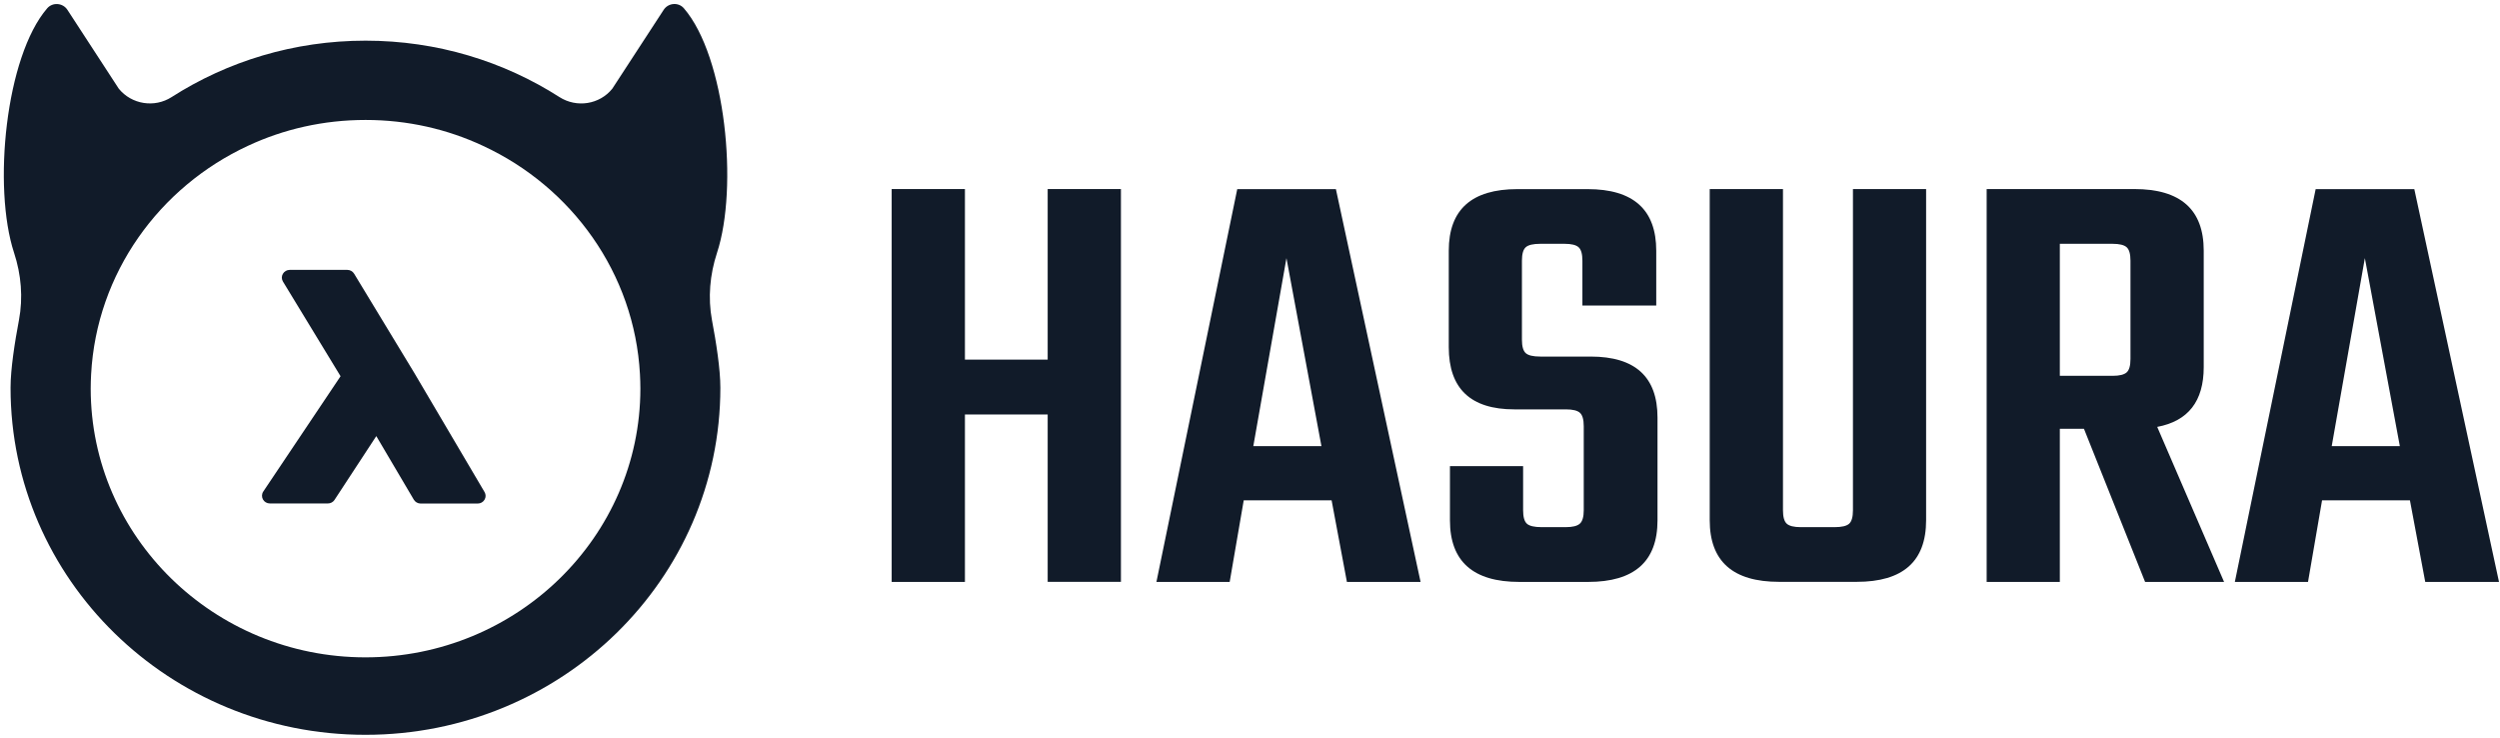
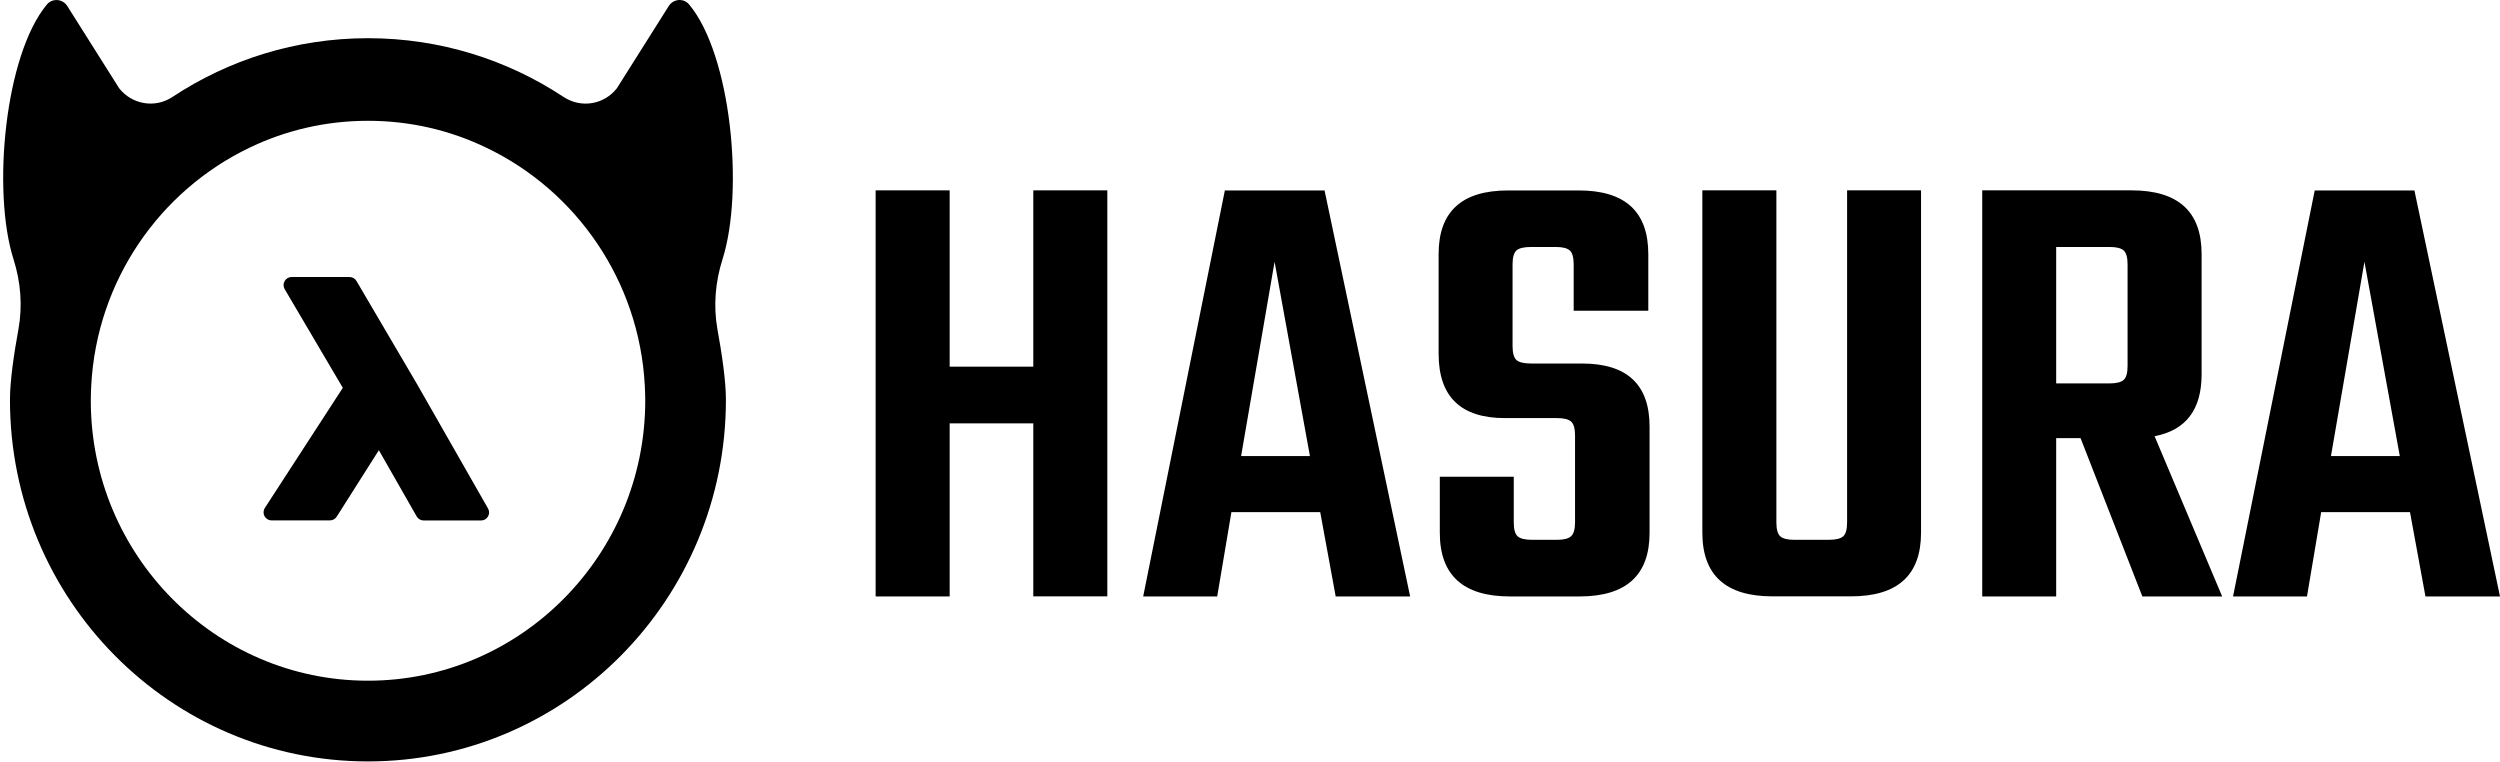
- <svg xmlns="http://www.w3.org/2000/svg" width="522" height="154" viewBox="0 0 522 154" fill="none">
-   <path d="M149.769 52.797C154.266 39.11 151.561 11.806 142.847 1.725C141.705 0.403 139.58 0.592 138.631 2.051L127.898 18.52C125.245 21.817 120.467 22.573 116.865 20.272C105.218 12.819 91.305 8.491 76.356 8.491C61.406 8.491 47.493 12.819 35.846 20.272C32.262 22.573 27.484 21.8 24.814 18.52L14.08 2.051C13.131 0.592 11.006 0.42 9.864 1.725C1.151 11.823 -1.555 39.127 2.942 52.797C4.436 57.348 4.84 62.156 3.961 66.827C3.083 71.464 2.205 77.062 2.205 80.961C2.205 120.991 35.407 153.43 76.338 153.43C117.287 153.43 150.471 120.974 150.471 80.961C150.471 77.062 149.593 71.464 148.715 66.827C147.854 62.156 148.275 57.348 149.769 52.797ZM76.338 137.254C44.682 137.254 18.946 112.078 18.946 81.132C18.946 80.119 18.981 79.123 19.034 78.127C20.176 57.039 33.281 39.025 51.814 30.438C59.245 26.969 67.572 25.046 76.356 25.046C85.139 25.046 93.448 26.969 100.897 30.455C119.43 39.042 132.535 57.073 133.677 78.144C133.73 79.14 133.765 80.154 133.765 81.15C133.747 112.078 107.994 137.254 76.338 137.254Z" fill="#111B29" />
-   <path d="M101.212 102.736L86.543 77.869L73.966 57.142C73.667 56.644 73.122 56.352 72.543 56.352H60.527C59.929 56.352 59.385 56.661 59.086 57.176C58.788 57.674 58.805 58.292 59.104 58.79L71.137 78.556L54.993 102.633C54.659 103.131 54.642 103.766 54.923 104.281C55.204 104.796 55.766 105.123 56.381 105.123H68.484C69.047 105.123 69.574 104.848 69.872 104.384L78.603 91.058L86.438 104.333C86.737 104.831 87.281 105.14 87.861 105.14H99.789C100.386 105.14 100.931 104.831 101.212 104.333C101.511 103.852 101.511 103.234 101.212 102.736Z" fill="#111B29" />
-   <path d="M218.844 39.473H234.145V121.49H218.844V86.544H201.558V121.508H186.257V39.473H201.558V75.089H218.844V39.473Z" fill="#111B29" />
-   <path d="M281.348 121.506L278.151 104.471H259.794L256.86 121.506H241.559L258.441 39.488H279.047L296.737 121.506H281.348ZM261.796 93.154H276.026L268.718 53.896L261.796 93.154Z" fill="#111B29" />
-   <path d="M330.819 106.548V88.998C330.819 87.607 330.556 86.679 330.029 86.199C329.502 85.718 328.518 85.477 327.095 85.477H316.326C307.191 85.477 302.624 81.15 302.624 72.477V52.351C302.624 43.764 307.402 39.488 316.976 39.488H331.61C341.184 39.488 345.962 43.782 345.962 52.351V63.788H330.538V54.429C330.538 53.038 330.275 52.11 329.748 51.63C329.221 51.149 328.237 50.908 326.814 50.908H321.755C320.244 50.908 319.225 51.149 318.698 51.63C318.171 52.11 317.907 53.038 317.907 54.429V70.932C317.907 72.323 318.171 73.25 318.698 73.731C319.225 74.212 320.244 74.452 321.755 74.452H332.26C341.57 74.452 346.226 78.694 346.226 87.195V108.644C346.226 117.23 341.395 121.506 331.733 121.506H317.363C307.701 121.506 302.87 117.213 302.87 108.644V97.327H318.153V106.548C318.153 107.939 318.417 108.867 318.944 109.348C319.471 109.828 320.49 110.069 322.001 110.069H327.06C328.483 110.069 329.449 109.828 329.994 109.348C330.538 108.867 330.819 107.939 330.819 106.548Z" fill="#111B29" />
-   <path d="M387.05 39.473H402.333V108.628C402.333 117.214 397.502 121.49 387.84 121.49H371.626C361.964 121.49 357.133 117.197 357.133 108.628V39.473H372.434V106.55C372.434 107.941 372.697 108.868 373.224 109.349C373.751 109.83 374.735 110.07 376.158 110.07H383.202C384.713 110.07 385.732 109.83 386.259 109.349C386.786 108.868 387.05 107.941 387.05 106.55V39.473Z" fill="#111B29" />
-   <path d="M430.264 89.532V121.508H414.98V39.473H445.828C455.49 39.473 460.321 43.766 460.321 52.335V76.652C460.321 83.762 457.089 87.917 450.607 89.137L464.573 121.508H448.077L435.306 89.532H430.264ZM430.264 50.91V78.472H441.296C442.719 78.472 443.685 78.232 444.23 77.751C444.757 77.27 445.02 76.343 445.02 74.952V54.43C445.02 53.039 444.757 52.112 444.23 51.631C443.703 51.15 442.719 50.91 441.296 50.91H430.264Z" fill="#111B29" />
-   <path d="M506.594 121.506L503.396 104.471H485.039L482.105 121.506H466.822L483.704 39.488H504.31L522 121.506H506.594ZM487.059 93.154H501.288L493.98 53.896L487.059 93.154Z" fill="#111B29" />
+ <svg xmlns="http://www.w3.org/2000/svg" width="197" height="60" viewBox="0 0 197 60" fill="none">
+   <path d="M56.934 20.431C58.645 15.049 57.616 4.313 54.301 0.35C53.866 -0.17 53.057 -0.096 52.696 0.478L48.612 6.953C47.603 8.25 45.785 8.547 44.414 7.642C39.983 4.712 34.688 3.01 29 3.01C23.311 3.01 18.017 4.712 13.586 7.642C12.222 8.547 10.404 8.243 9.388 6.953L5.304 0.478C4.943 -0.096 4.134 -0.164 3.699 0.35C0.384 4.32 -0.645 15.056 1.066 20.431C1.634 22.22 1.788 24.111 1.453 25.948C1.119 27.771 0.785 29.972 0.785 31.505C0.785 47.245 13.419 60 28.993 60C44.575 60 57.202 47.238 57.202 31.505C57.202 29.972 56.867 27.771 56.533 25.948C56.206 24.111 56.366 22.22 56.934 20.431ZM28.993 53.639C16.948 53.639 7.155 43.74 7.155 31.572C7.155 31.174 7.169 30.782 7.189 30.391C7.623 22.099 12.61 15.016 19.662 11.639C22.489 10.275 25.658 9.519 29 9.519C32.342 9.519 35.504 10.275 38.338 11.646C45.39 15.022 50.377 22.112 50.811 30.397C50.831 30.789 50.845 31.187 50.845 31.579C50.838 43.74 41.039 53.639 28.993 53.639Z" fill="black" />
+   <path d="M38.456 40.067L32.875 30.29L28.089 22.14C27.975 21.944 27.768 21.829 27.547 21.829H22.975C22.748 21.829 22.541 21.951 22.427 22.153C22.314 22.349 22.32 22.592 22.434 22.788L27.013 30.56L20.87 40.027C20.743 40.223 20.736 40.472 20.843 40.675C20.95 40.877 21.164 41.006 21.398 41.006H26.003C26.217 41.006 26.418 40.898 26.532 40.715L29.854 35.476L32.835 40.695C32.949 40.891 33.156 41.013 33.376 41.013H37.915C38.142 41.013 38.349 40.891 38.456 40.695C38.57 40.506 38.57 40.263 38.456 40.067Z" fill="black" />
+   <path d="M81.424 15H87.257V46.993H81.424V33.361H74.833V47H69V15H74.833V28.893H81.424V15Z" fill="black" />
+   <path d="M105.252 47L104.033 40.355H97.035L95.916 47H90.083L96.519 15.007H104.375L111.119 47H105.252ZM97.798 35.94H103.223L100.437 20.627L97.798 35.94Z" fill="black" />
+   <path d="M124.113 41.165V34.319C124.113 33.776 124.012 33.415 123.811 33.227C123.61 33.039 123.235 32.946 122.693 32.946H118.587C115.105 32.946 113.363 31.258 113.363 27.875V20.024C113.363 16.674 115.185 15.007 118.835 15.007H124.414C128.064 15.007 129.886 16.681 129.886 20.024V24.485H124.006V20.834C124.006 20.292 123.905 19.93 123.704 19.742C123.503 19.555 123.128 19.461 122.586 19.461H120.657C120.081 19.461 119.692 19.555 119.492 19.742C119.291 19.93 119.19 20.292 119.19 20.834V27.272C119.19 27.814 119.291 28.176 119.492 28.364C119.692 28.551 120.081 28.645 120.657 28.645H124.662C128.211 28.645 129.986 30.3 129.986 33.616V41.982C129.986 45.332 128.145 47 124.461 47H118.983C115.299 47 113.457 45.325 113.457 41.982V37.568H119.284V41.165C119.284 41.708 119.384 42.069 119.585 42.257C119.786 42.444 120.175 42.538 120.751 42.538H122.679C123.222 42.538 123.59 42.444 123.798 42.257C124.006 42.069 124.113 41.708 124.113 41.165Z" fill="black" />
+   <path d="M145.551 15H151.378V41.976C151.378 45.325 149.536 46.993 145.852 46.993H139.671C135.987 46.993 134.145 45.318 134.145 41.976V15H139.979V41.165C139.979 41.708 140.079 42.069 140.28 42.257C140.481 42.444 140.856 42.538 141.399 42.538H144.084C144.66 42.538 145.049 42.444 145.25 42.257C145.45 42.069 145.551 41.708 145.551 41.165V15Z" fill="black" />
+   <path d="M162.027 34.527V47H156.2V15H167.961C171.644 15 173.486 16.674 173.486 20.017V29.503C173.486 32.276 172.254 33.897 169.782 34.373L175.107 47H168.818L163.949 34.527H162.027ZM162.027 19.461V30.213H166.233C166.775 30.213 167.144 30.119 167.351 29.931C167.552 29.744 167.653 29.382 167.653 28.839V20.834C167.653 20.292 167.552 19.93 167.351 19.742C167.15 19.555 166.775 19.461 166.233 19.461H162.027Z" fill="black" />
+   <path d="M191.126 47L189.907 40.355H182.909L181.79 47H175.964L182.4 15.007H190.256L197 47H191.126ZM183.679 35.94H189.104L186.318 20.627L183.679 35.94Z" fill="black" />
</svg>
